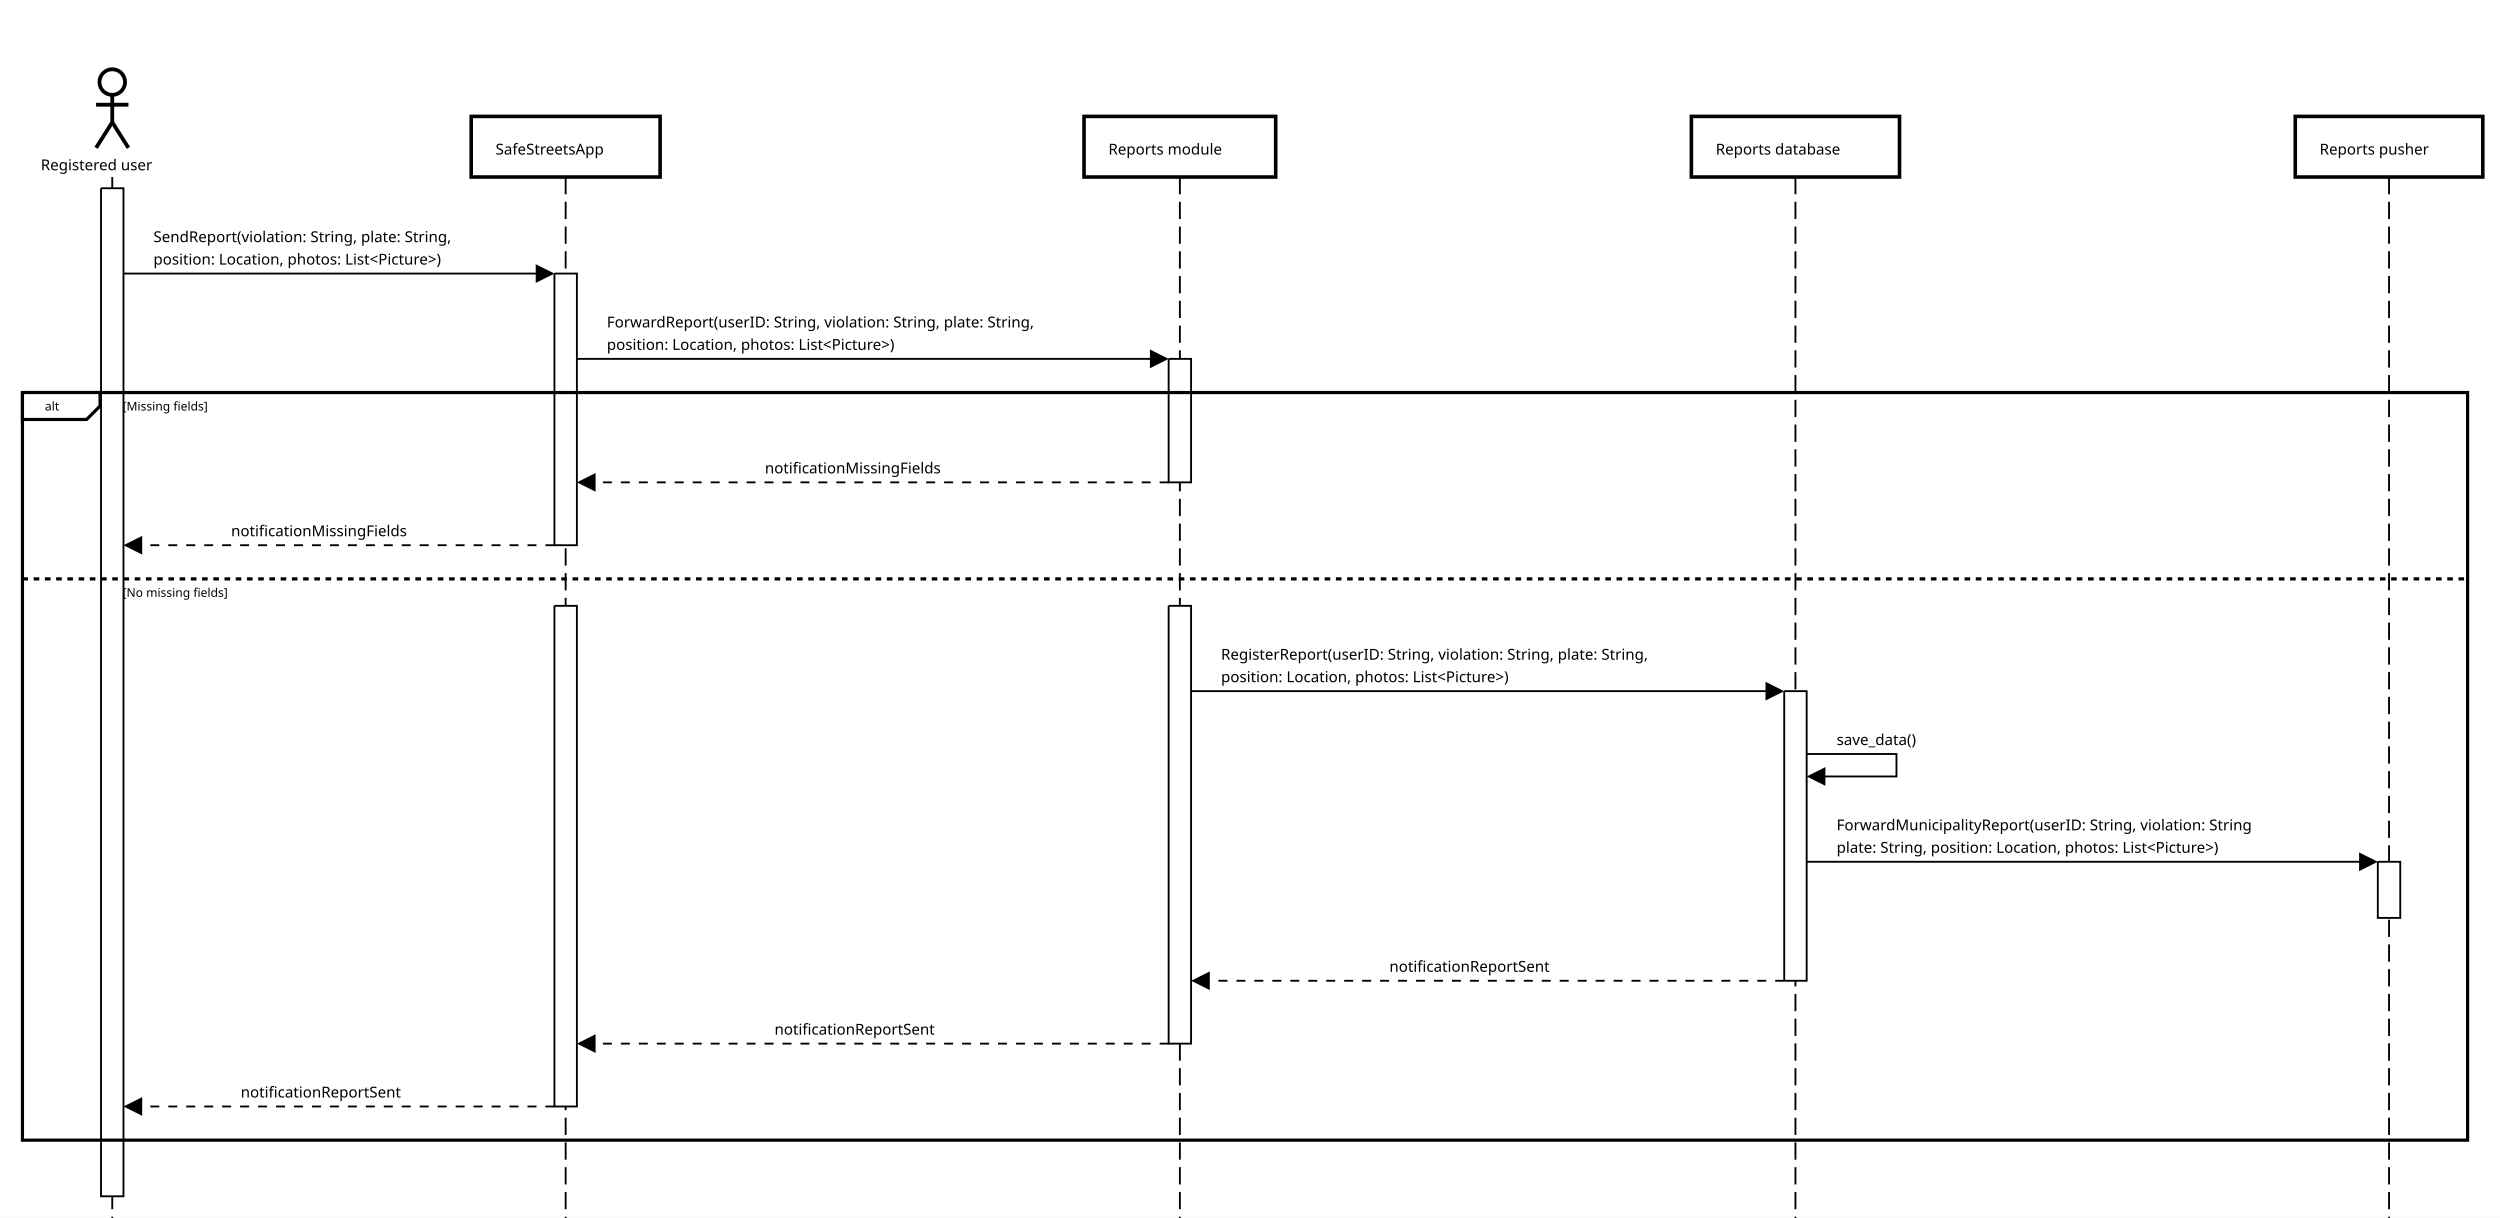
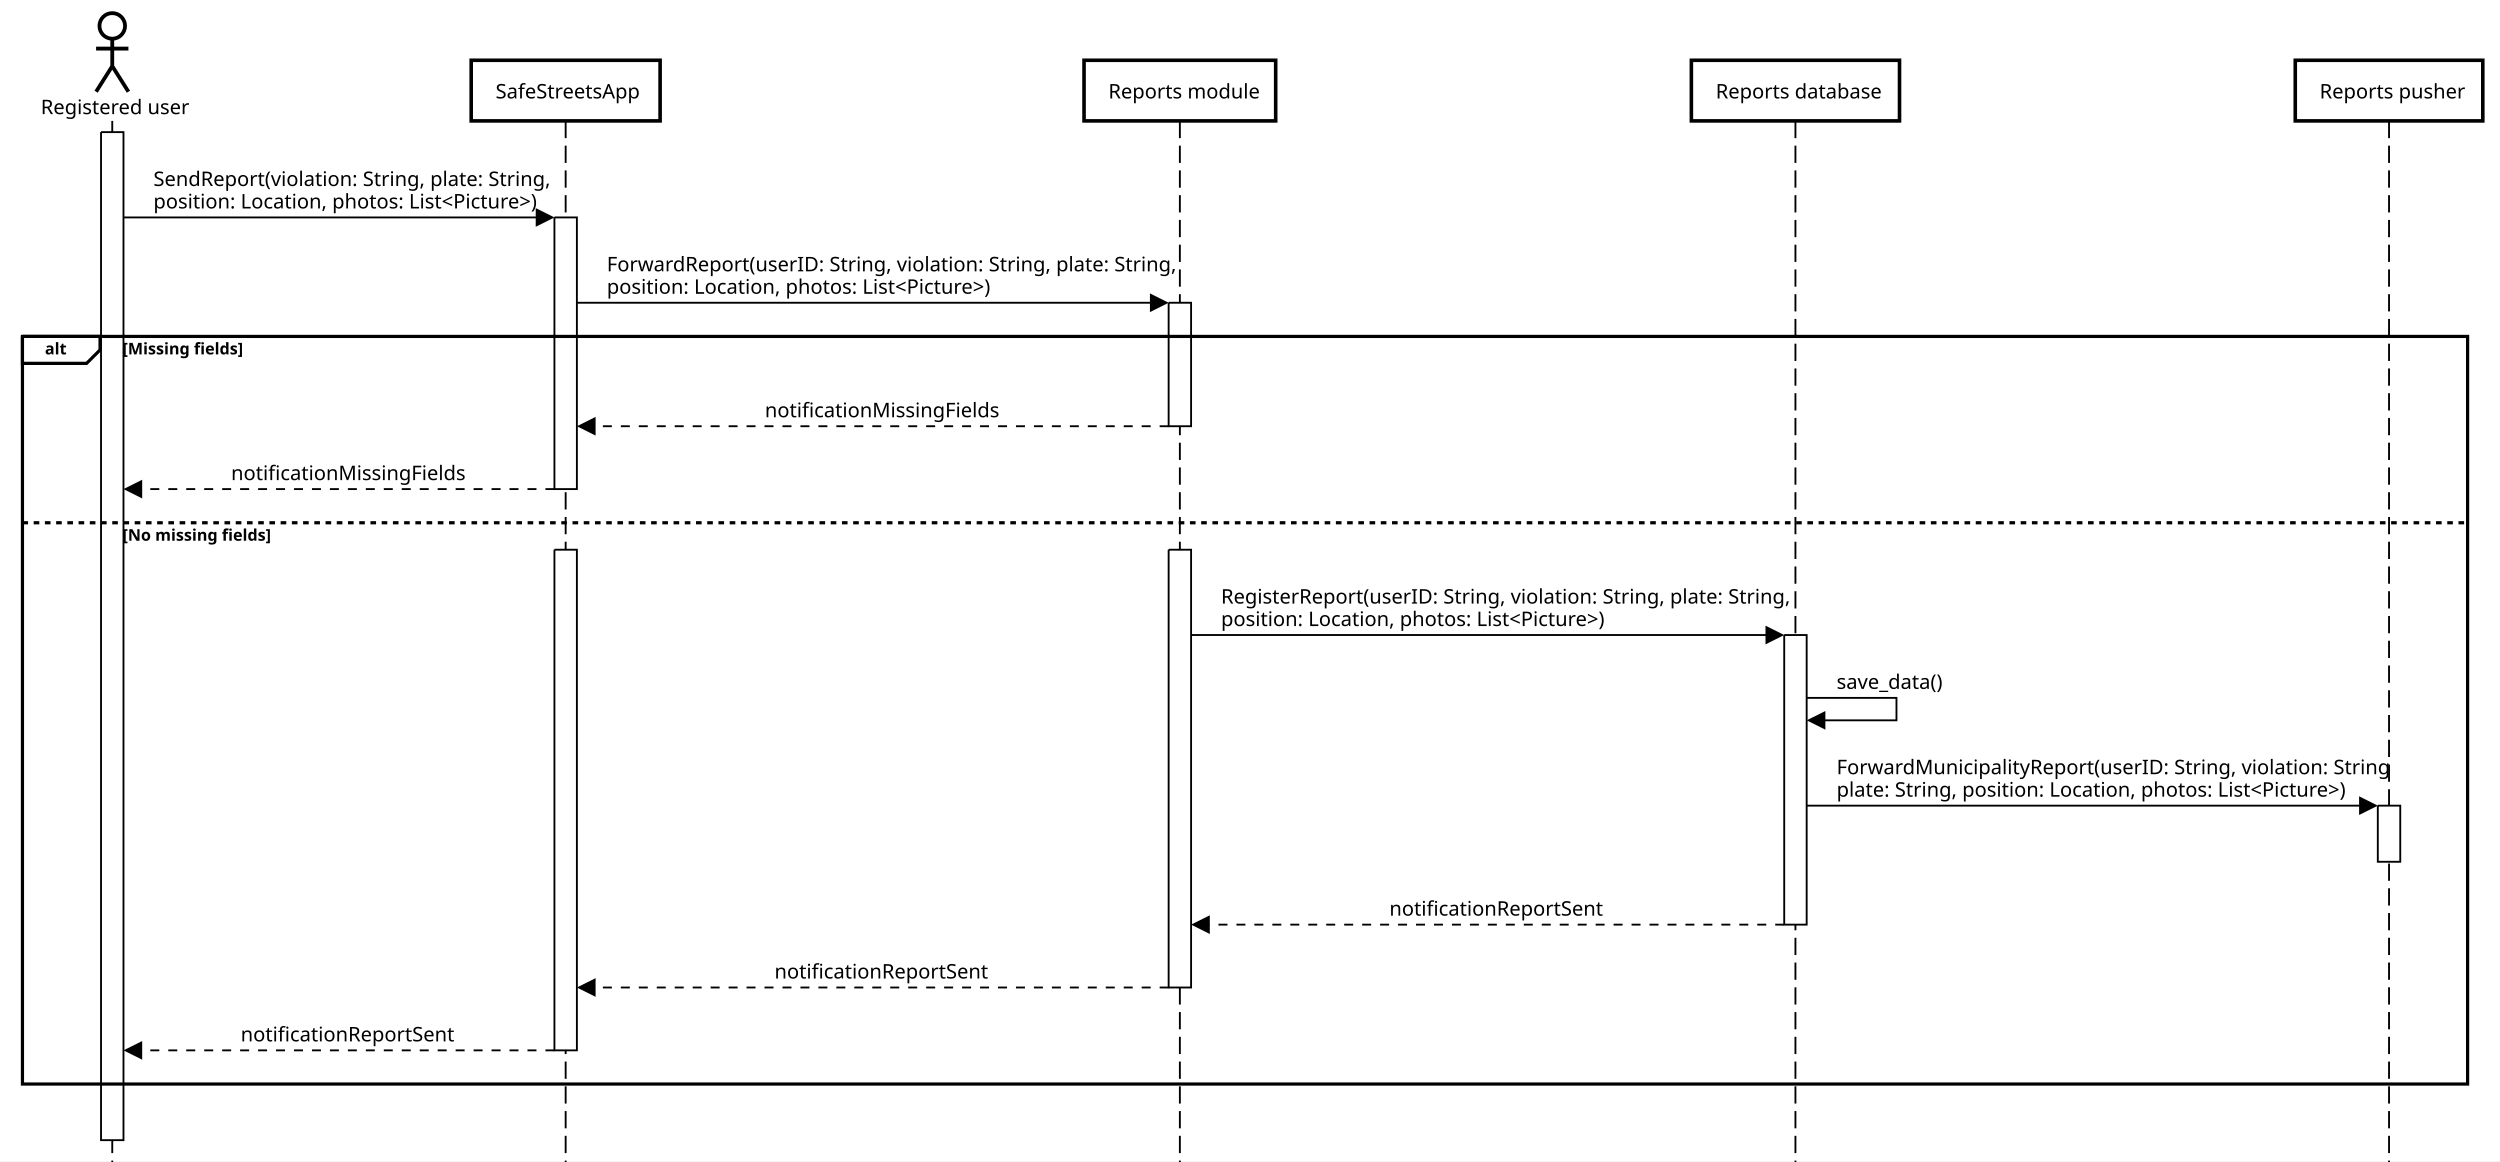
- <svg xmlns="http://www.w3.org/2000/svg" version="1.1" id="Layer_1" x="0px" y="0px" width="1819px" height="886px" viewBox="0 0 1819 886" enable-background="new 0 0 1819 886" xml:space="preserve">
+ <svg xmlns="http://www.w3.org/2000/svg" version="1.1" width="1819" height="845">
+   <defs />
  <g>
-     <rect fill="#FFFFFF" width="1819" height="886" />
-   </g>
-   <g>
-     <path fill="none" stroke="#000000" stroke-width="1.361" stroke-miterlimit="10" stroke-dasharray="12.566,5.445" d="   M81.676,128.803v757.954" />
-     <path fill="none" stroke="#000000" stroke-width="1.361" stroke-miterlimit="10" stroke-dasharray="12.566,5.445" d="   M411.571,128.803v757.954" />
-     <path fill="none" stroke="#000000" stroke-width="1.361" stroke-miterlimit="10" stroke-dasharray="12.566,5.445" d="   M858.468,128.803v757.954" />
-     <path fill="none" stroke="#000000" stroke-width="1.361" stroke-miterlimit="10" stroke-dasharray="12.566,5.445" d="   M1306.363,128.803v757.954" />
-     <path fill="none" stroke="#000000" stroke-width="1.361" stroke-miterlimit="10" stroke-dasharray="12.566,5.445" d="   M1738.259,128.803v757.954" />
-   </g>
-   <g>
-     <g>
-       <path fill="#FFFFFF" stroke="#000000" stroke-width="2.777" stroke-miterlimit="10" d="M90.987,59.705    c0.001,5.143-4.166,9.313-9.308,9.314c-5.143,0.002-9.313-4.166-9.314-9.308c-0.001-5.142,4.166-9.312,9.308-9.314    c5.139-0.001,9.308,4.16,9.314,9.299 M81.676,69.016v19.929 M69.915,76.204h23.523 M81.676,88.945l-11.761,18.622 M81.676,88.945    l11.762,18.622" />
-     </g>
-     <g>
-       <text transform="matrix(1 0 0 1 29.6758 123.9023)" font-family="'ArialMT'" font-size="11">Registered user</text>
-     </g>
-     <path d="M0,0" />
-     <g>
-       <path fill="#FFFFFF" stroke="#000000" stroke-width="2.614" stroke-miterlimit="10" d="M342.848,84.698h137.448v44.105H342.848    V84.698z" />
-     </g>
-     <g>
-       <text transform="matrix(1 0 0 1 360.5718 112.4678)" font-family="'ArialMT'" font-size="11">SafeStreetsApp</text>
-     </g>
-     <path d="M0,0" />
-     <g>
-       <path fill="#FFFFFF" stroke="#000000" stroke-width="2.614" stroke-miterlimit="10" d="M788.744,84.698h139.447v44.105H788.744    V84.698z" />
-     </g>
-     <g>
-       <text transform="matrix(1 0 0 1 806.4678 112.4678)" font-family="'ArialMT'" font-size="11">Reports module</text>
-     </g>
-     <path d="M0,0" />
-     <g>
-       <path fill="#FFFFFF" stroke="#000000" stroke-width="2.614" stroke-miterlimit="10" d="M1230.64,84.698h151.447v44.105H1230.64    V84.698z" />
-     </g>
-     <g>
-       <text transform="matrix(1 0 0 1 1248.363 112.4678)" font-family="'ArialMT'" font-size="11">Reports database</text>
-     </g>
-     <path d="M0,0" />
-     <g>
-       <path fill="#FFFFFF" stroke="#000000" stroke-width="2.614" stroke-miterlimit="10" d="M1670.035,84.698h136.447v44.105h-136.447    V84.698z" />
-     </g>
-     <g>
-       <text transform="matrix(1 0 0 1 1687.759 112.4678)" font-family="'ArialMT'" font-size="11">Reports pusher</text>
-     </g>
-   </g>
-   <g>
-     <path fill="#FFFFFF" stroke="#000000" stroke-width="1.361" stroke-miterlimit="10" d="M73.508,136.971h16.335v733.45H73.508   V136.971" />
-     <path fill="#FFFFFF" stroke="#000000" stroke-width="1.361" stroke-miterlimit="10" d="M403.404,199.044h16.335V396.7h-16.335   V199.044" />
-     <path fill="#FFFFFF" stroke="#000000" stroke-width="1.361" stroke-miterlimit="10" d="M850.3,261.118h16.335v89.844H850.3   V261.118" />
-     <path fill="#FFFFFF" stroke="#000000" stroke-width="1.361" stroke-miterlimit="10" d="M403.404,440.806h16.335V805.08h-16.335   V440.806" />
-     <path fill="#FFFFFF" stroke="#000000" stroke-width="1.361" stroke-miterlimit="10" d="M850.3,440.806h16.335v318.536H850.3   V440.806" />
-     <path fill="#FFFFFF" stroke="#000000" stroke-width="1.361" stroke-miterlimit="10" d="M1298.195,502.879h16.336v210.725h-16.336   V502.879" />
-     <path fill="#FFFFFF" stroke="#000000" stroke-width="1.361" stroke-miterlimit="10" d="M1730.092,627.026h16.335v40.839h-16.335   V627.026" />
-     <g>
-       <g>
-         <rect x="109.174" y="161.474" fill="#FFFFFF" width="274.9" height="21.235" />
-       </g>
-       <g>
-         <rect x="109.174" y="177.809" fill="#FFFFFF" width="269.9" height="21.236" />
-       </g>
-       <text transform="matrix(1 0 0 1 111.624 176.1748)" font-family="'ArialMT'" font-size="11">SendReport(violation: String, plate: String,</text>
-       <text transform="matrix(1 0 0 1 111.624 192.5107)" font-family="'ArialMT'" font-size="11">position: Location, photos: List&lt;Picture&gt;)</text>
-     </g>
-     <g>
-       <path fill="none" stroke="#000000" stroke-width="1.361" stroke-miterlimit="10" d="M89.844,199.044h310.838" />
-       <g transform="translate(403.4042,199.0445) translate(-403.4042,-199.0445)">
-         <path d="M389.791,192.238l13.613,6.806l-13.613,6.806V192.238z" />
-       </g>
-     </g>
-     <g>
-       <g>
-         <rect x="439.069" y="223.547" fill="#FFFFFF" width="391.9" height="21.236" />
-       </g>
-       <g>
-         <rect x="439.069" y="239.882" fill="#FFFFFF" width="269.9" height="21.236" />
-       </g>
-       <text transform="matrix(1 0 0 1 441.5195 238.249)" font-family="'ArialMT'" font-size="11">ForwardReport(userID: String, violation: String, plate: String,</text>
-       <text transform="matrix(1 0 0 1 441.5195 254.584)" font-family="'ArialMT'" font-size="11">position: Location, photos: List&lt;Picture&gt;)</text>
-     </g>
-     <g>
-       <path fill="none" stroke="#000000" stroke-width="1.361" stroke-miterlimit="10" d="M419.739,261.118h427.838" />
-       <g transform="translate(850.2999,261.1182) translate(-850.2999,-261.1182)">
-         <path d="M836.688,254.312l13.612,6.806l-13.612,6.807V254.312z" />
-       </g>
-     </g>
-     <g>
-       <g>
-         <rect x="554.069" y="329.726" fill="#FFFFFF" width="161.9" height="21.236" />
-       </g>
-       <text transform="matrix(1 0 0 1 556.5195 344.4277)" font-family="'ArialMT'" font-size="11">notificationMissingFields</text>
-     </g>
-     <g>
-       <path fill="none" stroke="#000000" stroke-width="1.361" stroke-miterlimit="10" stroke-dasharray="6.534" d="M850.3,350.962    H422.462" />
-       <g transform="translate(419.7394,350.9618) translate(-419.7394,-350.9618)">
-         <path d="M433.352,344.155l-13.612,6.807l13.612,6.806V344.155z" />
-       </g>
-     </g>
-     <g>
-       <g>
-         <rect x="165.674" y="375.465" fill="#FFFFFF" width="161.9" height="21.235" />
-       </g>
-       <text transform="matrix(1 0 0 1 168.124 390.166)" font-family="'ArialMT'" font-size="11">notificationMissingFields</text>
-     </g>
-     <g>
-       <path fill="none" stroke="#000000" stroke-width="1.361" stroke-miterlimit="10" stroke-dasharray="6.534" d="M403.404,396.7    H92.566" />
-       <g transform="translate(89.84362,396.7004) translate(-89.84362,-396.7004)">
-         <path d="M103.456,389.894L89.844,396.7l13.612,6.807V389.894z" />
-       </g>
-     </g>
-     <g>
-       <g>
-         <rect x="885.965" y="465.309" fill="#FFFFFF" width="392.9" height="21.235" />
-       </g>
-       <g>
-         <rect x="885.965" y="481.644" fill="#FFFFFF" width="269.9" height="21.235" />
-       </g>
-       <text transform="matrix(1 0 0 1 888.4155 480.0098)" font-family="'ArialMT'" font-size="11">RegisterReport(userID: String, violation: String, plate: String,</text>
-       <text transform="matrix(1 0 0 1 888.4155 496.3447)" font-family="'ArialMT'" font-size="11">position: Location, photos: List&lt;Picture&gt;)</text>
-     </g>
-     <g>
-       <path fill="none" stroke="#000000" stroke-width="1.361" stroke-miterlimit="10" d="M866.635,502.879h428.838" />
-       <g transform="translate(1298.196,502.8792) translate(-1298.196,-502.8792)">
-         <path d="M1284.583,496.073l13.612,6.806l-13.612,6.807V496.073z" />
-       </g>
-     </g>
-     <g>
-       <g>
-         <rect x="1333.861" y="527.382" fill="#FFFFFF" width="81.9" height="21.236" />
-       </g>
-       <text transform="matrix(1 0 0 1 1336.311 542.084)" font-family="'ArialMT'" font-size="11">save_data()</text>
-     </g>
-     <g>
-       <path fill="none" stroke="#000000" stroke-width="1.361" stroke-miterlimit="10" d="M1314.531,548.618h65.341v16.335h-62.618" />
-       <g transform="translate(1314.531,564.953) translate(-1314.531,-564.953)">
-         <path d="M1328.144,558.146l-13.612,6.807l13.612,6.807V558.146z" />
-       </g>
-     </g>
-     <g>
-       <g>
-         <rect x="1333.861" y="589.456" fill="#FFFFFF" width="376.9" height="21.235" />
-       </g>
-       <g>
-         <rect x="1333.861" y="605.791" fill="#FFFFFF" width="354.9" height="21.235" />
-       </g>
-       <text transform="matrix(1 0 0 1 1336.311 604.1572)" font-family="'ArialMT'" font-size="11">ForwardMunicipalityReport(userID: String, violation: String</text>
-       <text transform="matrix(1 0 0 1 1336.311 620.4932)" font-family="'ArialMT'" font-size="11">plate: String, position: Location, photos: List&lt;Picture&gt;)</text>
-     </g>
-     <g>
-       <path fill="none" stroke="#000000" stroke-width="1.361" stroke-miterlimit="10" d="M1314.531,627.026h412.838" />
-       <g transform="translate(1730.091,627.0268) translate(-1730.091,-627.0268)">
-         <path d="M1716.479,620.221l13.613,6.806l-13.613,6.807V620.221z" />
-       </g>
-     </g>
-     <g>
-       <g>
-         <rect x="1008.465" y="692.367" fill="#FFFFFF" width="147.9" height="21.236" />
-       </g>
-       <text transform="matrix(1 0 0 1 1010.916 707.0693)" font-family="'ArialMT'" font-size="11">notificationReportSent</text>
-     </g>
-     <g>
-       <path fill="none" stroke="#000000" stroke-width="1.361" stroke-miterlimit="10" stroke-dasharray="6.534" d="M1298.195,713.604    H869.357" />
-       <g transform="translate(866.6351,713.6034) translate(-866.6351,-713.6034)">
-         <path d="M880.248,706.797l-13.613,6.807l13.613,6.806V706.797z" />
-       </g>
-     </g>
-     <g>
-       <g>
-         <rect x="561.069" y="738.106" fill="#FFFFFF" width="147.9" height="21.235" />
-       </g>
-       <text transform="matrix(1 0 0 1 563.5195 752.8076)" font-family="'ArialMT'" font-size="11">notificationReportSent</text>
-     </g>
-     <g>
-       <path fill="none" stroke="#000000" stroke-width="1.361" stroke-miterlimit="10" stroke-dasharray="6.534" d="M850.3,759.342    H422.462" />
-       <g transform="translate(419.7394,759.3419) translate(-419.7394,-759.3419)">
-         <path d="M433.352,752.535l-13.612,6.807l13.612,6.807V752.535z" />
-       </g>
-     </g>
-     <g>
-       <g>
-         <rect x="172.674" y="783.845" fill="#FFFFFF" width="147.9" height="21.235" />
-       </g>
-       <text transform="matrix(1 0 0 1 175.124 798.5459)" font-family="'ArialMT'" font-size="11">notificationReportSent</text>
-     </g>
-     <g>
-       <path fill="none" stroke="#000000" stroke-width="1.361" stroke-miterlimit="10" stroke-dasharray="6.534" d="M403.404,805.08    H92.566" />
-       <g transform="translate(89.84362,805.0805) translate(-89.84362,-805.0805)">
-         <path d="M103.456,798.274l-13.612,6.806l13.612,6.807V798.274z" />
-       </g>
-     </g>
-     <g>
-       <path fill="none" stroke="#000000" stroke-width="2.334" stroke-miterlimit="10" d="M16.335,285.621h1779.098v543.962H16.335    V285.621z" />
-       <path fill="#FFFFFF" stroke="#000000" stroke-width="2.334" stroke-miterlimit="10" d="M16.335,285.621v19.602h46.671    l9.801-9.801v-9.801H16.335" />
-       <text transform="matrix(1 0 0 1 32.6704 298.6895)" font-family="'Arial-BoldMT'" font-size="8.8">alt</text>
-       <text transform="matrix(1 0 0 1 89.1421 298.6895)" font-family="'Arial-BoldMT'" font-size="8.8">[Missing fields]</text>
-       <g>
-         <path fill="none" stroke="#000000" stroke-width="2.334" stroke-miterlimit="10" stroke-dasharray="4.084" d="M16.335,421.203     h1779.098" />
-       </g>
-       <text transform="matrix(1 0 0 1 89.1421 434.2715)" font-family="'Arial-BoldMT'" font-size="8.8">[No missing fields]</text>
-     </g>
+     <g />
+     <g />
+     <g />
+     <g />
+     <g />
+     <g />
+     <g />
+     <g />
+     <g />
+     <g />
+     <g />
+     <g />
+     <g />
+     <g />
+     <g>
+       <rect fill="white" stroke="none" x="0" y="0" width="1819" height="845" />
+     </g>
+     <g />
+     <g>
+       <path fill="none" stroke="black" paint-order="fill stroke markers" d=" M 81.676 87.965 L 81.676 845.919" stroke-miterlimit="10" stroke-width="1.361" stroke-dasharray="12.566,5.445" />
+       <path fill="none" stroke="black" paint-order="fill stroke markers" d=" M 411.572 87.965 L 411.572 845.919" stroke-miterlimit="10" stroke-width="1.361" stroke-dasharray="12.566,5.445" />
+       <path fill="none" stroke="black" paint-order="fill stroke markers" d=" M 858.468 87.965 L 858.468 845.919" stroke-miterlimit="10" stroke-width="1.361" stroke-dasharray="12.566,5.445" />
+       <path fill="none" stroke="black" paint-order="fill stroke markers" d=" M 1306.363 87.965 L 1306.363 845.919" stroke-miterlimit="10" stroke-width="1.361" stroke-dasharray="12.566,5.445" />
+       <path fill="none" stroke="black" paint-order="fill stroke markers" d=" M 1738.259 87.965 L 1738.259 845.919" stroke-miterlimit="10" stroke-width="1.361" stroke-dasharray="12.566,5.445" />
+     </g>
+     <g>
+       <g>
+         <path fill="white" stroke="black" paint-order="fill stroke markers" d=" M 90.987 18.867 A 9.311 9.311 0 1 1 90.987 18.858 M 81.676 28.178 L 81.676 48.107 M 69.915 35.366 L 93.437 35.366 M 81.676 48.107 L 69.915 66.729 M 81.676 48.107 L 93.437 66.729" stroke-miterlimit="10" stroke-width="2.777" stroke-dasharray="" />
+       </g>
+       <g>
+         <g />
+         <text fill="black" stroke="none" font-family="sans-serif" font-size="11pt" font-style="normal" font-weight="normal" text-decoration="normal" x="29.676" y="83.065" text-anchor="start" dominant-baseline="alphabetic">Registered user</text>
+       </g>
+       <path fill="none" stroke="none" />
+       <g>
+         <path fill="white" stroke="black" paint-order="fill stroke markers" d=" M 342.848 43.86 L 480.295 43.86 L 480.295 87.965 L 342.848 87.965 L 342.848 43.86 Z" stroke-miterlimit="10" stroke-width="2.614" stroke-dasharray="" />
+       </g>
+       <g>
+         <g />
+         <text fill="black" stroke="none" font-family="sans-serif" font-size="11pt" font-style="normal" font-weight="normal" text-decoration="normal" x="360.572" y="71.63" text-anchor="start" dominant-baseline="alphabetic">SafeStreetsApp</text>
+       </g>
+       <path fill="none" stroke="none" />
+       <g>
+         <path fill="white" stroke="black" paint-order="fill stroke markers" d=" M 788.744 43.86 L 928.191 43.86 L 928.191 87.965 L 788.744 87.965 L 788.744 43.86 Z" stroke-miterlimit="10" stroke-width="2.614" stroke-dasharray="" />
+       </g>
+       <g>
+         <g />
+         <text fill="black" stroke="none" font-family="sans-serif" font-size="11pt" font-style="normal" font-weight="normal" text-decoration="normal" x="806.468" y="71.63" text-anchor="start" dominant-baseline="alphabetic">Reports module</text>
+       </g>
+       <path fill="none" stroke="none" />
+       <g>
+         <path fill="white" stroke="black" paint-order="fill stroke markers" d=" M 1230.64 43.86 L 1382.087 43.86 L 1382.087 87.965 L 1230.64 87.965 L 1230.64 43.86 Z" stroke-miterlimit="10" stroke-width="2.614" stroke-dasharray="" />
+       </g>
+       <g>
+         <g />
+         <text fill="black" stroke="none" font-family="sans-serif" font-size="11pt" font-style="normal" font-weight="normal" text-decoration="normal" x="1248.363" y="71.63" text-anchor="start" dominant-baseline="alphabetic">Reports database</text>
+       </g>
+       <path fill="none" stroke="none" />
+       <g>
+         <path fill="white" stroke="black" paint-order="fill stroke markers" d=" M 1670.035 43.86 L 1806.483 43.86 L 1806.483 87.965 L 1670.035 87.965 L 1670.035 43.86 Z" stroke-miterlimit="10" stroke-width="2.614" stroke-dasharray="" />
+       </g>
+       <g>
+         <g />
+         <text fill="black" stroke="none" font-family="sans-serif" font-size="11pt" font-style="normal" font-weight="normal" text-decoration="normal" x="1687.759" y="71.63" text-anchor="start" dominant-baseline="alphabetic">Reports pusher</text>
+       </g>
+     </g>
+     <g>
+       <path fill="white" stroke="black" paint-order="fill stroke markers" d=" M 73.508 96.133 L 89.844 96.133 L 89.844 829.583 L 73.508 829.583 L 73.508 96.133" stroke-miterlimit="10" stroke-width="1.361" stroke-dasharray="" />
+       <path fill="white" stroke="black" paint-order="fill stroke markers" d=" M 403.404 158.206 L 419.739 158.206 L 419.739 355.862 L 403.404 355.862 L 403.404 158.206" stroke-miterlimit="10" stroke-width="1.361" stroke-dasharray="" />
+       <path fill="white" stroke="black" paint-order="fill stroke markers" d=" M 850.3 220.28 L 866.635 220.28 L 866.635 310.124 L 850.3 310.124 L 850.3 220.28" stroke-miterlimit="10" stroke-width="1.361" stroke-dasharray="" />
+       <path fill="white" stroke="black" paint-order="fill stroke markers" d=" M 403.404 399.967 L 419.739 399.967 L 419.739 764.242 L 403.404 764.242 L 403.404 399.967" stroke-miterlimit="10" stroke-width="1.361" stroke-dasharray="" />
+       <path fill="white" stroke="black" paint-order="fill stroke markers" d=" M 850.3 399.967 L 866.635 399.967 L 866.635 718.504 L 850.3 718.504 L 850.3 399.967" stroke-miterlimit="10" stroke-width="1.361" stroke-dasharray="" />
+       <path fill="white" stroke="black" paint-order="fill stroke markers" d=" M 1298.196 462.041 L 1314.531 462.041 L 1314.531 672.765 L 1298.196 672.765 L 1298.196 462.041" stroke-miterlimit="10" stroke-width="1.361" stroke-dasharray="" />
+       <path fill="white" stroke="black" paint-order="fill stroke markers" d=" M 1730.091 586.189 L 1746.427 586.189 L 1746.427 627.027 L 1730.091 627.027 L 1730.091 586.189" stroke-miterlimit="10" stroke-width="1.361" stroke-dasharray="" />
+       <g>
+         <g>
+           <rect fill="white" stroke="none" x="109.174" y="120.635" width="274.901" height="21.236" />
+         </g>
+         <g>
+           <rect fill="white" stroke="none" x="109.174" y="136.971" width="269.901" height="21.236" />
+         </g>
+         <text fill="black" stroke="none" font-family="sans-serif" font-size="11pt" font-style="normal" font-weight="normal" text-decoration="normal" x="111.624" y="135.337" text-anchor="start" dominant-baseline="alphabetic">SendReport(violation: String, plate: String,</text>
+         <text fill="black" stroke="none" font-family="sans-serif" font-size="11pt" font-style="normal" font-weight="normal" text-decoration="normal" x="111.624" y="151.672" text-anchor="start" dominant-baseline="alphabetic">position: Location, photos: List&lt;Picture&gt;)</text>
+       </g>
+       <g>
+         <path fill="none" stroke="black" paint-order="fill stroke markers" d=" M 89.844 158.206 L 400.682 158.206" stroke-miterlimit="10" stroke-width="1.361" stroke-dasharray="" />
+         <g transform="translate(403.4042,158.2064) translate(-403.4042,-158.2064)">
+           <path fill="black" stroke="none" paint-order="stroke fill markers" d=" M 389.791 151.4 L 403.404 158.206 L 389.791 165.013 Z" />
+         </g>
+       </g>
+       <g>
+         <g>
+           <rect fill="white" stroke="none" x="439.069" y="182.709" width="391.901" height="21.236" />
+         </g>
+         <g>
+           <rect fill="white" stroke="none" x="439.069" y="199.044" width="269.901" height="21.236" />
+         </g>
+         <text fill="black" stroke="none" font-family="sans-serif" font-size="11pt" font-style="normal" font-weight="normal" text-decoration="normal" x="441.52" y="197.411" text-anchor="start" dominant-baseline="alphabetic">ForwardReport(userID: String, violation: String, plate: String,</text>
+         <text fill="black" stroke="none" font-family="sans-serif" font-size="11pt" font-style="normal" font-weight="normal" text-decoration="normal" x="441.52" y="213.746" text-anchor="start" dominant-baseline="alphabetic">position: Location, photos: List&lt;Picture&gt;)</text>
+       </g>
+       <g>
+         <path fill="none" stroke="black" paint-order="fill stroke markers" d=" M 419.739 220.28 L 847.577 220.28" stroke-miterlimit="10" stroke-width="1.361" stroke-dasharray="" />
+         <g transform="translate(850.2999,220.2802) translate(-850.2999,-220.2802)">
+           <path fill="black" stroke="none" paint-order="stroke fill markers" d=" M 836.687 213.474 L 850.3 220.28 L 836.687 227.087 Z" />
+         </g>
+       </g>
+       <g>
+         <g>
+           <rect fill="white" stroke="none" x="554.069" y="288.888" width="161.901" height="21.236" />
+         </g>
+         <text fill="black" stroke="none" font-family="sans-serif" font-size="11pt" font-style="normal" font-weight="normal" text-decoration="normal" x="556.52" y="303.59" text-anchor="start" dominant-baseline="alphabetic">notificationMissingFields</text>
+       </g>
+       <g>
+         <path fill="none" stroke="black" paint-order="fill stroke markers" d=" M 850.3 310.124 L 422.462 310.124" stroke-miterlimit="10" stroke-width="1.361" stroke-dasharray="6.534" />
+         <g transform="translate(419.7394,310.1238) translate(-419.7394,-310.1238)">
+           <path fill="black" stroke="none" paint-order="stroke fill markers" d=" M 433.352 303.317 L 419.739 310.124 L 433.352 316.93 Z" />
+         </g>
+       </g>
+       <g>
+         <g>
+           <rect fill="white" stroke="none" x="165.674" y="334.627" width="161.901" height="21.236" />
+         </g>
+         <text fill="black" stroke="none" font-family="sans-serif" font-size="11pt" font-style="normal" font-weight="normal" text-decoration="normal" x="168.124" y="349.328" text-anchor="start" dominant-baseline="alphabetic">notificationMissingFields</text>
+       </g>
+       <g>
+         <path fill="none" stroke="black" paint-order="fill stroke markers" d=" M 403.404 355.862 L 92.566 355.862" stroke-miterlimit="10" stroke-width="1.361" stroke-dasharray="6.534" />
+         <g transform="translate(89.84362,355.8624) translate(-89.84362,-355.8624)">
+           <path fill="black" stroke="none" paint-order="stroke fill markers" d=" M 103.456 349.056 L 89.844 355.862 L 103.456 362.669 Z" />
+         </g>
+       </g>
+       <g>
+         <g>
+           <rect fill="white" stroke="none" x="885.965" y="424.47" width="392.901" height="21.236" />
+         </g>
+         <g>
+           <rect fill="white" stroke="none" x="885.965" y="440.805" width="269.901" height="21.236" />
+         </g>
+         <text fill="black" stroke="none" font-family="sans-serif" font-size="11pt" font-style="normal" font-weight="normal" text-decoration="normal" x="888.415" y="439.172" text-anchor="start" dominant-baseline="alphabetic">RegisterReport(userID: String, violation: String, plate: String,</text>
+         <text fill="black" stroke="none" font-family="sans-serif" font-size="11pt" font-style="normal" font-weight="normal" text-decoration="normal" x="888.415" y="455.507" text-anchor="start" dominant-baseline="alphabetic">position: Location, photos: List&lt;Picture&gt;)</text>
+       </g>
+       <g>
+         <path fill="none" stroke="black" paint-order="fill stroke markers" d=" M 866.635 462.041 L 1295.473 462.041" stroke-miterlimit="10" stroke-width="1.361" stroke-dasharray="" />
+         <g transform="translate(1298.196,462.0412) translate(-1298.196,-462.0412)">
+           <path fill="black" stroke="none" paint-order="stroke fill markers" d=" M 1284.583 455.235 L 1298.196 462.041 L 1284.583 468.848 Z" />
+         </g>
+       </g>
+       <g>
+         <g>
+           <rect fill="white" stroke="none" x="1333.861" y="486.544" width="81.901" height="21.236" />
+         </g>
+         <text fill="black" stroke="none" font-family="sans-serif" font-size="11pt" font-style="normal" font-weight="normal" text-decoration="normal" x="1336.311" y="501.246" text-anchor="start" dominant-baseline="alphabetic">save_data()</text>
+       </g>
+       <g>
+         <path fill="none" stroke="black" paint-order="fill stroke markers" d=" M 1314.531 507.78 L 1379.872 507.78 L 1379.872 524.115 L 1317.253 524.115" stroke-miterlimit="10" stroke-width="1.361" stroke-dasharray="" />
+         <g transform="translate(1314.531,524.115) translate(-1314.531,-524.115)">
+           <path fill="black" stroke="none" paint-order="stroke fill markers" d=" M 1328.144 517.309 L 1314.531 524.115 L 1328.144 530.921 Z" />
+         </g>
+       </g>
+       <g>
+         <g>
+           <rect fill="white" stroke="none" x="1333.861" y="548.618" width="376.901" height="21.236" />
+         </g>
+         <g>
+           <rect fill="white" stroke="none" x="1333.861" y="564.953" width="354.901" height="21.236" />
+         </g>
+         <text fill="black" stroke="none" font-family="sans-serif" font-size="11pt" font-style="normal" font-weight="normal" text-decoration="normal" x="1336.311" y="563.319" text-anchor="start" dominant-baseline="alphabetic">ForwardMunicipalityReport(userID: String, violation: String</text>
+         <text fill="black" stroke="none" font-family="sans-serif" font-size="11pt" font-style="normal" font-weight="normal" text-decoration="normal" x="1336.311" y="579.655" text-anchor="start" dominant-baseline="alphabetic">plate: String, position: Location, photos: List&lt;Picture&gt;)</text>
+       </g>
+       <g>
+         <path fill="none" stroke="black" paint-order="fill stroke markers" d=" M 1314.531 586.189 L 1727.369 586.189" stroke-miterlimit="10" stroke-width="1.361" stroke-dasharray="" />
+         <g transform="translate(1730.091,586.1888) translate(-1730.091,-586.1888)">
+           <path fill="black" stroke="none" paint-order="stroke fill markers" d=" M 1716.479 579.382 L 1730.091 586.189 L 1716.479 592.995 Z" />
+         </g>
+       </g>
+       <g>
+         <g>
+           <rect fill="white" stroke="none" x="1008.465" y="651.53" width="147.901" height="21.236" />
+         </g>
+         <text fill="black" stroke="none" font-family="sans-serif" font-size="11pt" font-style="normal" font-weight="normal" text-decoration="normal" x="1010.915" y="666.231" text-anchor="start" dominant-baseline="alphabetic">notificationReportSent</text>
+       </g>
+       <g>
+         <path fill="none" stroke="black" paint-order="fill stroke markers" d=" M 1298.196 672.765 L 869.358 672.765" stroke-miterlimit="10" stroke-width="1.361" stroke-dasharray="6.534" />
+         <g transform="translate(866.6351,672.7653) translate(-866.6351,-672.7653)">
+           <path fill="black" stroke="none" paint-order="stroke fill markers" d=" M 880.248 665.959 L 866.635 672.765 L 880.248 679.572 Z" />
+         </g>
+       </g>
+       <g>
+         <g>
+           <rect fill="white" stroke="none" x="561.069" y="697.268" width="147.901" height="21.236" />
+         </g>
+         <text fill="black" stroke="none" font-family="sans-serif" font-size="11pt" font-style="normal" font-weight="normal" text-decoration="normal" x="563.52" y="711.97" text-anchor="start" dominant-baseline="alphabetic">notificationReportSent</text>
+       </g>
+       <g>
+         <path fill="none" stroke="black" paint-order="fill stroke markers" d=" M 850.3 718.504 L 422.462 718.504" stroke-miterlimit="10" stroke-width="1.361" stroke-dasharray="6.534" />
+         <g transform="translate(419.7394,718.5039) translate(-419.7394,-718.5039)">
+           <path fill="black" stroke="none" paint-order="stroke fill markers" d=" M 433.352 711.698 L 419.739 718.504 L 433.352 725.31 Z" />
+         </g>
+       </g>
+       <g>
+         <g>
+           <rect fill="white" stroke="none" x="172.674" y="743.007" width="147.901" height="21.236" />
+         </g>
+         <text fill="black" stroke="none" font-family="sans-serif" font-size="11pt" font-style="normal" font-weight="normal" text-decoration="normal" x="175.124" y="757.708" text-anchor="start" dominant-baseline="alphabetic">notificationReportSent</text>
+       </g>
+       <g>
+         <path fill="none" stroke="black" paint-order="fill stroke markers" d=" M 403.404 764.242 L 92.566 764.242" stroke-miterlimit="10" stroke-width="1.361" stroke-dasharray="6.534" />
+         <g transform="translate(89.84362,764.2425) translate(-89.84362,-764.2425)">
+           <path fill="black" stroke="none" paint-order="stroke fill markers" d=" M 103.456 757.436 L 89.844 764.242 L 103.456 771.049 Z" />
+         </g>
+       </g>
+       <g>
+         <g />
+         <path fill="none" stroke="black" paint-order="fill stroke markers" d=" M 16.335 244.783 L 1795.432 244.783 L 1795.432 788.745 L 16.335 788.745 L 16.335 244.783 Z" stroke-miterlimit="10" stroke-width="2.334" stroke-dasharray="" />
+         <path fill="white" stroke="black" paint-order="fill stroke markers" d=" M 16.335 244.783 L 16.335 264.385 L 63.006 264.385 L 72.807 254.584 L 72.807 244.783 L 16.335 244.783" stroke-miterlimit="10" stroke-width="2.334" stroke-dasharray="" />
+         <text fill="black" stroke="none" font-family="sans-serif" font-size="8.8pt" font-style="normal" font-weight="bold" text-decoration="normal" x="32.67" y="257.851" text-anchor="start" dominant-baseline="alphabetic">alt</text>
+         <text fill="black" stroke="none" font-family="sans-serif" font-size="8.8pt" font-style="normal" font-weight="bold" text-decoration="normal" x="89.142" y="257.851" text-anchor="start" dominant-baseline="alphabetic">[Missing fields]</text>
+         <g>
+           <path fill="none" stroke="black" paint-order="fill stroke markers" d=" M 16.335 380.365 L 1795.432 380.365" stroke-miterlimit="10" stroke-width="2.334" stroke-dasharray="4.084" />
+         </g>
+         <g />
+         <text fill="black" stroke="none" font-family="sans-serif" font-size="8.8pt" font-style="normal" font-weight="bold" text-decoration="normal" x="89.142" y="393.433" text-anchor="start" dominant-baseline="alphabetic">[No missing fields]</text>
+       </g>
+       <g />
+     </g>
+     <g />
+     <g />
+     <g />
+     <g />
+     <g />
  </g>
</svg>
